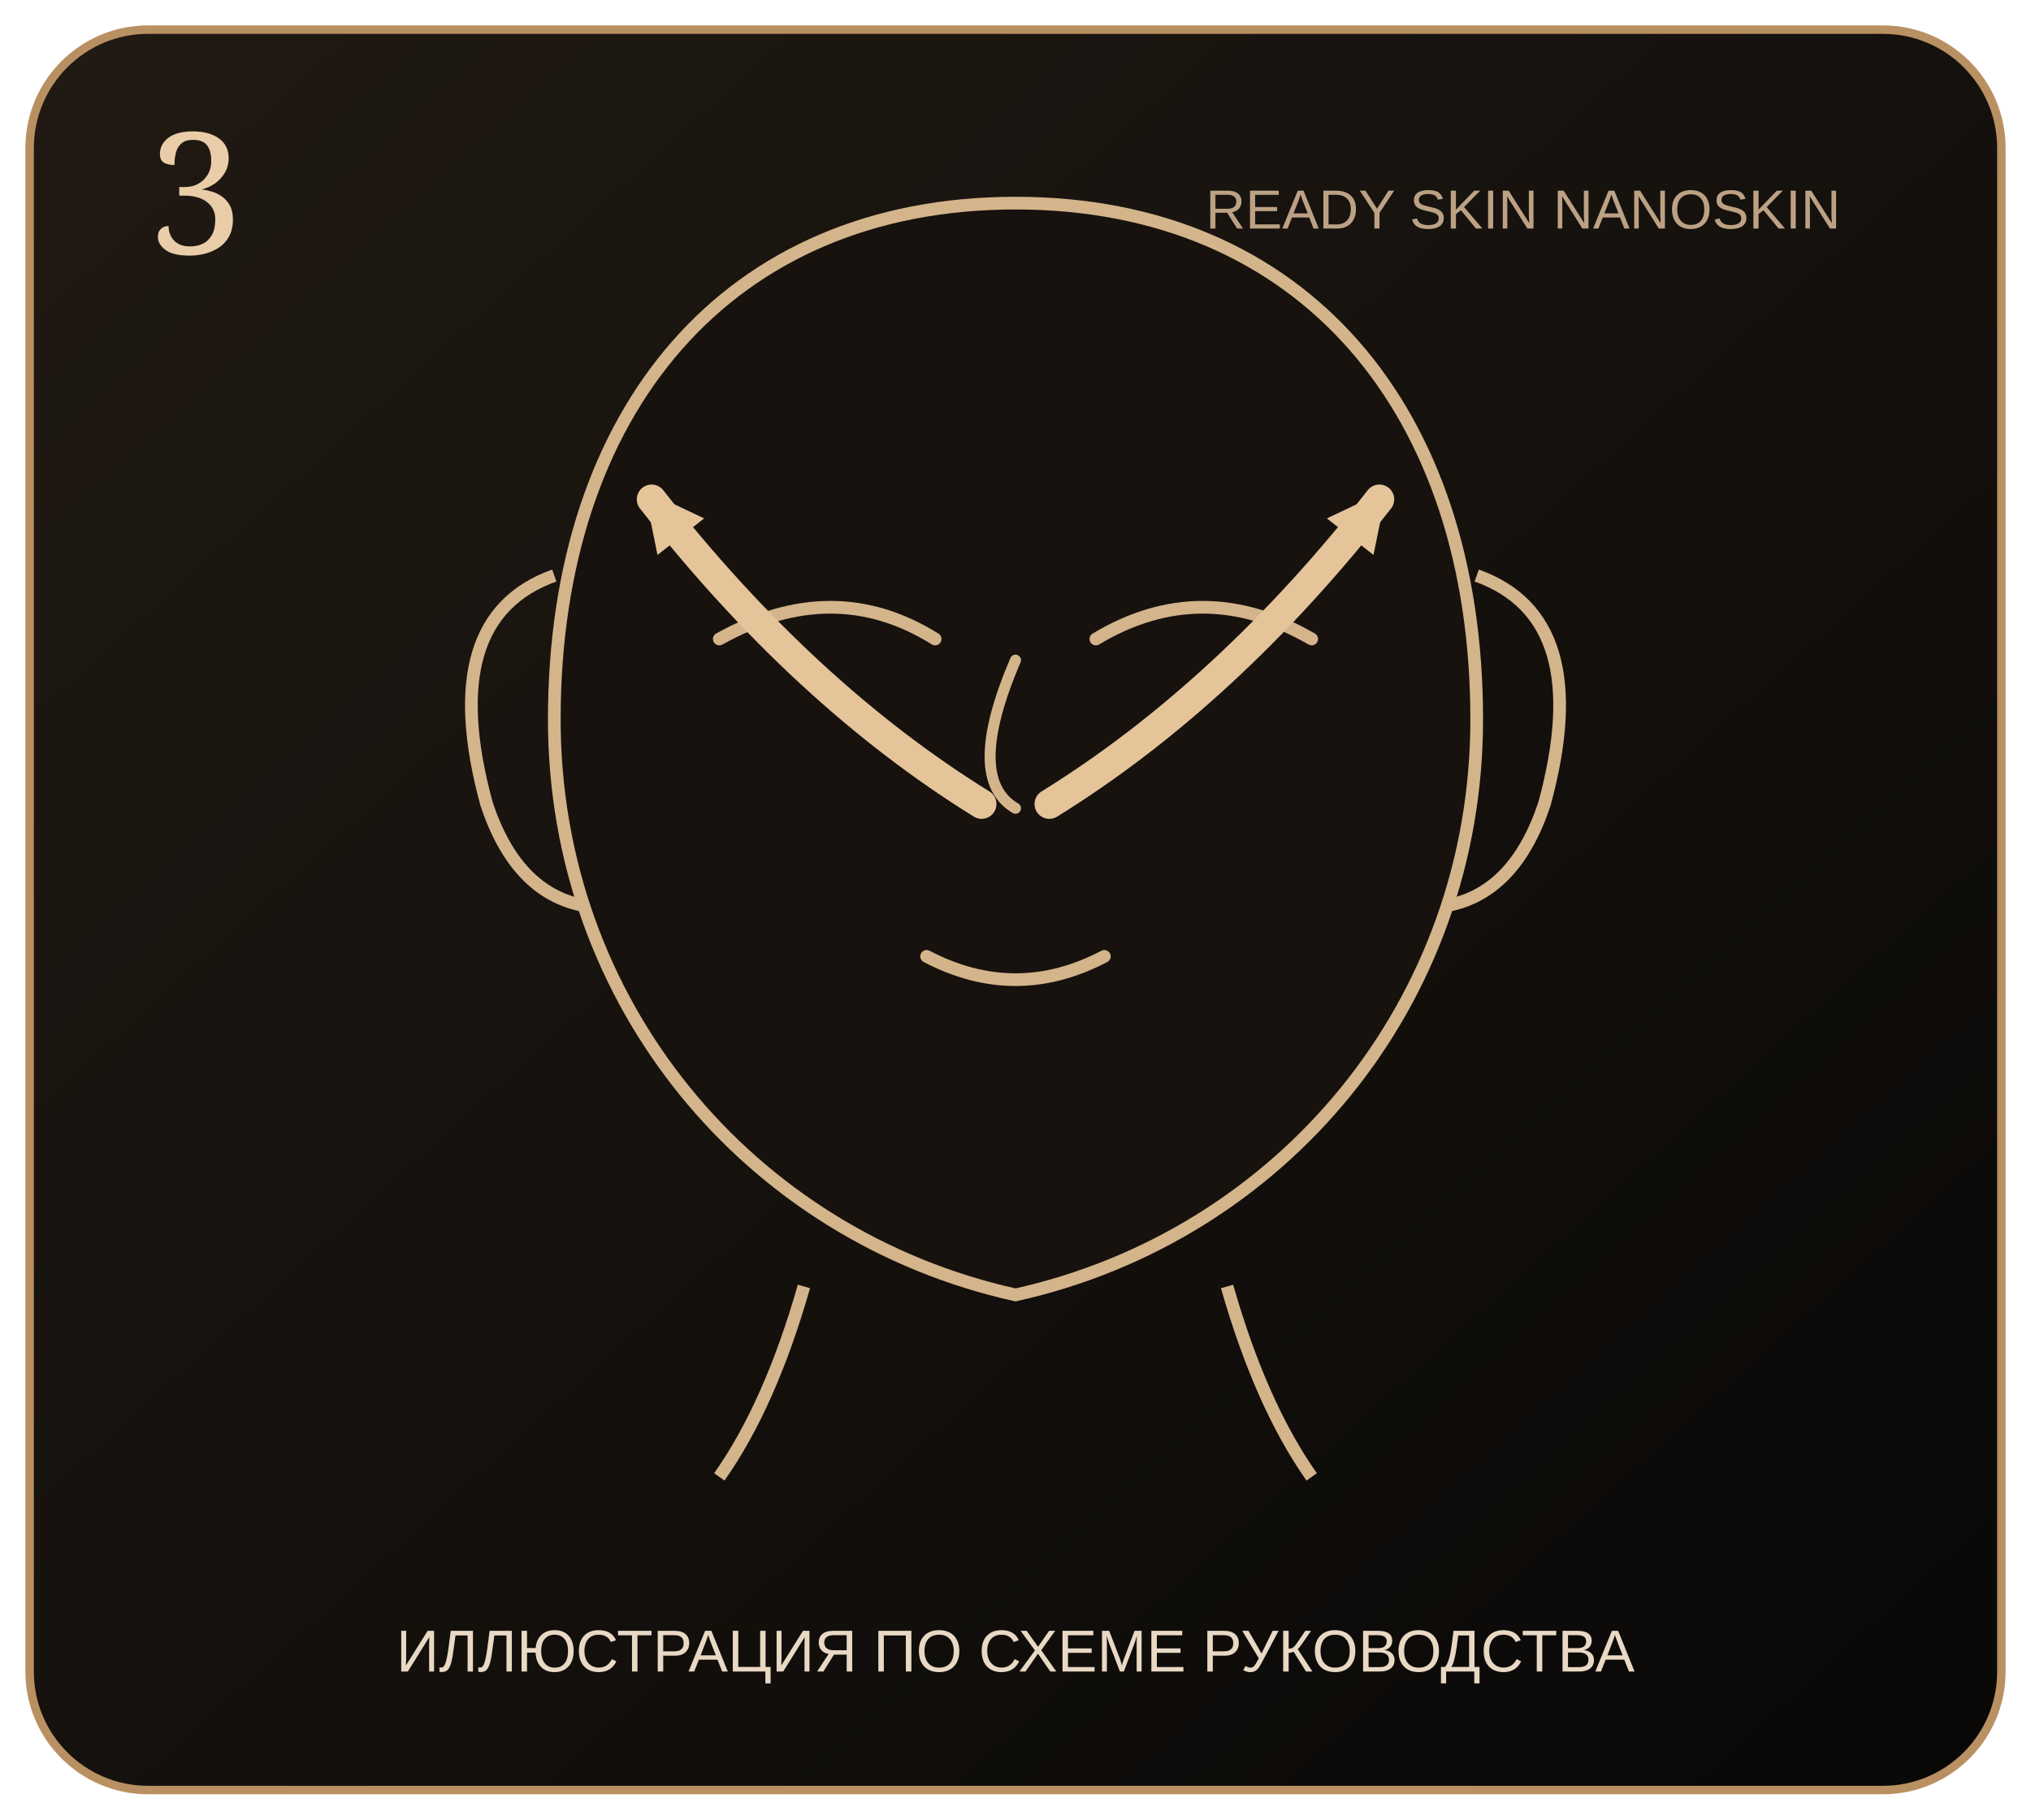
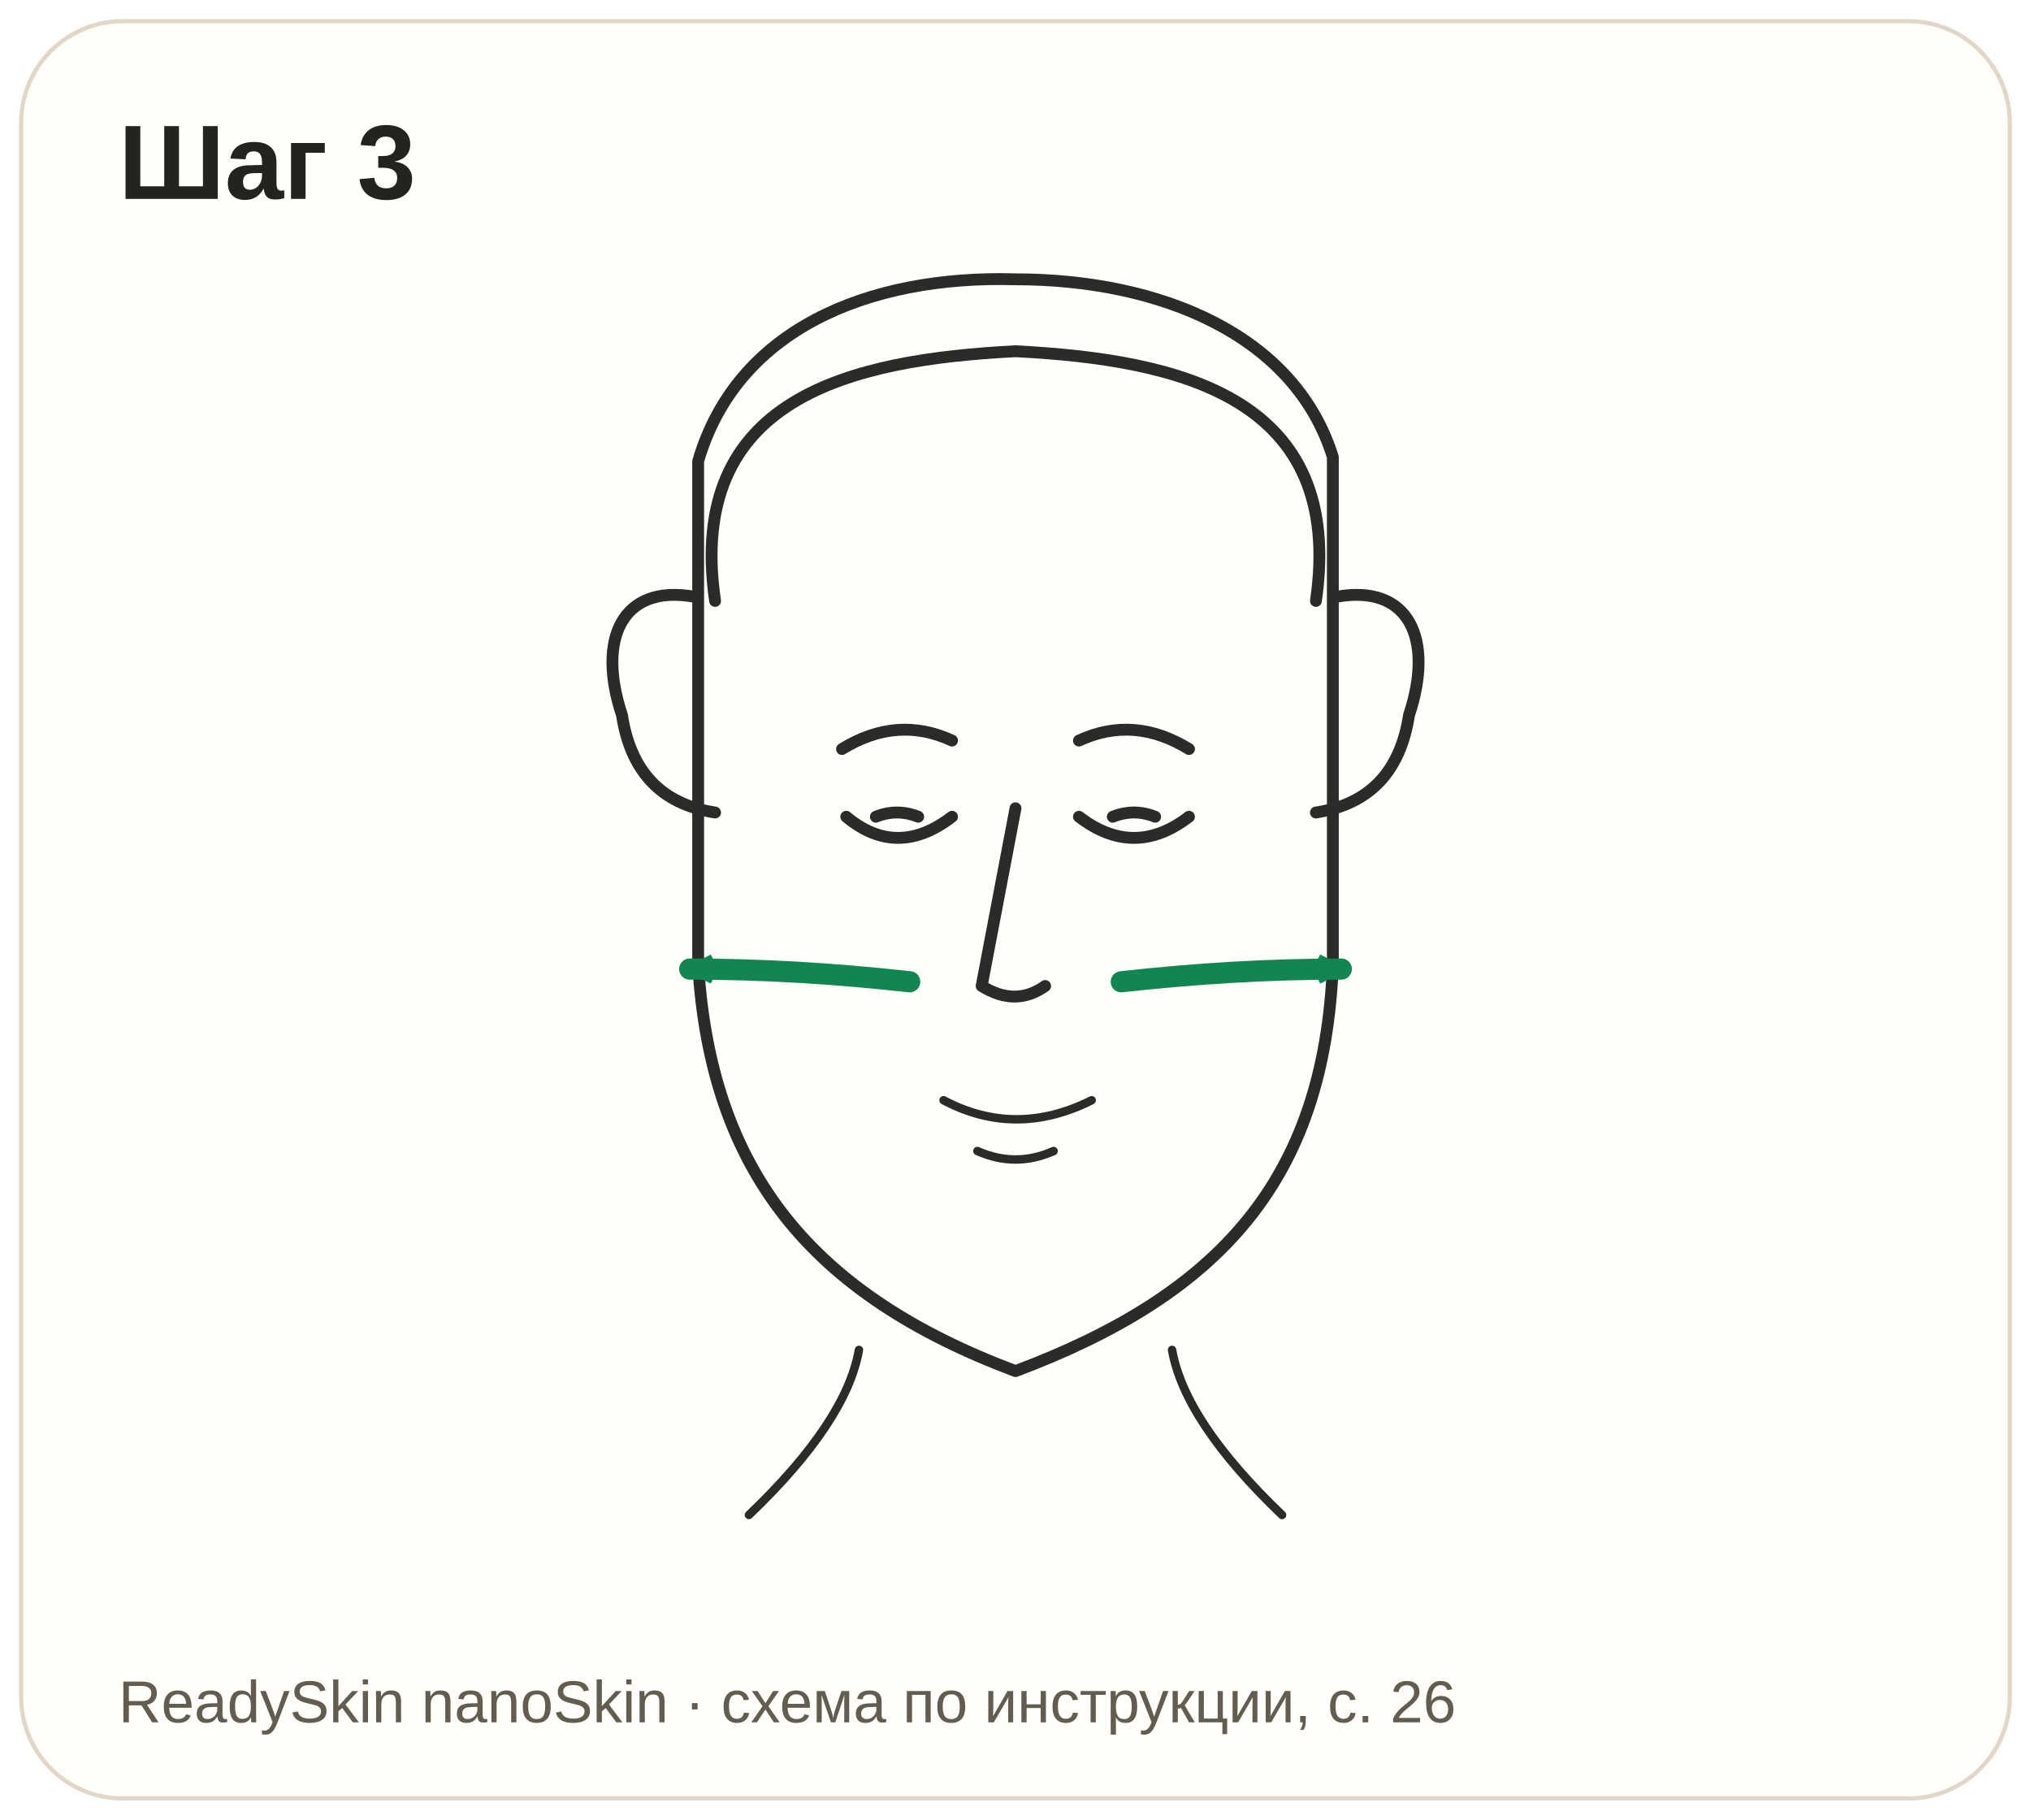
- <svg xmlns="http://www.w3.org/2000/svg" width="480" height="430" viewBox="0 0 480 430">
+ <svg xmlns="http://www.w3.org/2000/svg" width="480" height="430" viewBox="0 0 480 430" role="img" aria-label="Шаг 3: От носа к точкам над ушами">
  <defs>
-     <linearGradient id="bg" x1="0" y1="0" x2="1" y2="1">
-       <stop stop-color="#211a13" />
-       <stop offset="1" stop-color="#090807" />
-     </linearGradient>
-     <linearGradient id="gold" x1="0" y1="0" x2="1" y2="1">
-       <stop stop-color="#f1d9b4" />
-       <stop offset="1" stop-color="#ad8254" />
-     </linearGradient>
-     <marker id="arr" viewBox="0 0 10 10" refX="8" refY="5" markerWidth="14" markerHeight="14" markerUnits="userSpaceOnUse" orient="auto-start-reverse">
-       <path d="M0 0 L10 5 L0 10 z" fill="#e5c49a" />
+     <marker id="ar" viewBox="0 0 12 12" refX="10" refY="6" markerWidth="7" markerHeight="7" markerUnits="userSpaceOnUse" orient="auto-start-reverse">
+       <path d="M1 1 L11 6 L1 11" fill="none" stroke="#118651" stroke-width="2" />
    </marker>
  </defs>
-   <rect x="7" y="7" width="466" height="416" rx="28" fill="url(#bg)" stroke="#b99062" stroke-width="2" />
-   <text x="35" y="60" fill="#e9cda8" font-family="Georgia,serif" font-size="40">3</text>
-   <text x="435" y="54" text-anchor="end" fill="#bca184" font-family="Arial,sans-serif" font-size="13">READY SKIN NANOSKIN</text>
-   <g transform="translate(40 6)">
-     <path d="M200 42 C132 42 91 91 91 164 C91 231 137 286 200 300 C263 286 309 231 309 164 C309 91 268 42 200 42Z" fill="#17120e" stroke="#d4b48a" stroke-width="3" />
-     <path d="M130 145 Q157 130 181 145 M219 145 Q244 130 270 145" fill="none" stroke="#d4b48a" stroke-width="3" stroke-linecap="round" />
-     <path d="M200 150 Q188 178 200 185" fill="none" stroke="#d4b48a" stroke-width="2.6" stroke-linecap="round" />
-     <path d="M179 220 Q200 231 221 220" fill="none" stroke="#d4b48a" stroke-width="3" stroke-linecap="round" />
-     <path d="M91 130 Q63 140 75 184 Q82 205 98 208 M309 130 Q337 140 325 184 Q318 205 302 208" fill="none" stroke="#d4b48a" stroke-width="3" />
-     <path d="M150 298 Q142 326 130 343 M250 298 Q258 326 270 343" stroke="#d4b48a" stroke-width="3" fill="none" />
-     <path d="M192 184 Q150 158 114 112" stroke="#e5c49a" stroke-width="7" fill="none" marker-end="url(#arr)" stroke-linecap="round" />
-     <path d="M208 184 Q250 158 286 112" stroke="#e5c49a" stroke-width="7" fill="none" marker-end="url(#arr)" stroke-linecap="round" />
+   <rect x="5" y="5" width="470" height="420" rx="24" fill="#fffefa" stroke="#e1d6c8" />
+   <text x="28" y="47" font-family="Arial,sans-serif" font-size="25" font-weight="bold" fill="#25231e">Шаг 3</text>
+   <text x="28" y="407" font-family="Arial,sans-serif" font-size="14" fill="#635c51">ReadySkin nanoSkin · схема по инструкции, с. 26</text>
+   <g transform="translate(0 22)">
+     <g fill="none" stroke="#2c2b29" stroke-width="2.8" stroke-linecap="round" stroke-linejoin="round">
+       <path d="M165 87 C174 56 205 43 240 44 C274 44 306 57 315 86 L315 206 C313 257 288 284 240 302 C192 284 168 255 165 206 Z" />
+       <path d="M164 119 C147 116 141 129 147 147 C149 160 156 168 169 170 M316 119 C333 116 339 129 333 147 C331 160 324 168 311 170" />
+       <path d="M169 120 C162 72 201 63 240 61 C279 63 318 72 311 120" />
+       <path d="M199 155 Q212 147 225 153 M255 153 Q268 147 281 155" />
+       <path d="M200 171 Q212 181 225 171 M255 171 Q268 181 281 171" />
+       <path d="M207 171 Q212 169 217 171 M263 171 Q268 169 273 171" />
+       <path d="M240 169 L232 211 Q240 216 247 211" />
+       <path d="M223 238 Q240 247 258 238 M231 250 Q240 254 249 250" stroke-width="2" />
+       <path d="M203 297 Q200 314 177 336 M277 297 Q280 314 303 336" stroke-width="2" />
+     </g>
  </g>
-   <text x="240" y="395" text-anchor="middle" fill="#e8d8c4" font-family="Arial,sans-serif" font-size="14">ИЛЛЮСТРАЦИЯ ПО СХЕМЕ РУКОВОДСТВА</text>
+   <g transform="translate(0 22)" fill="none" stroke="#118651" stroke-width="5" stroke-linecap="round" stroke-linejoin="round" marker-end="url(#ar)">
+     <path d="M215 210 Q188 207 163 207" />
+     <path d="M265 210 Q292 207 317 207" />
+   </g>
</svg>
